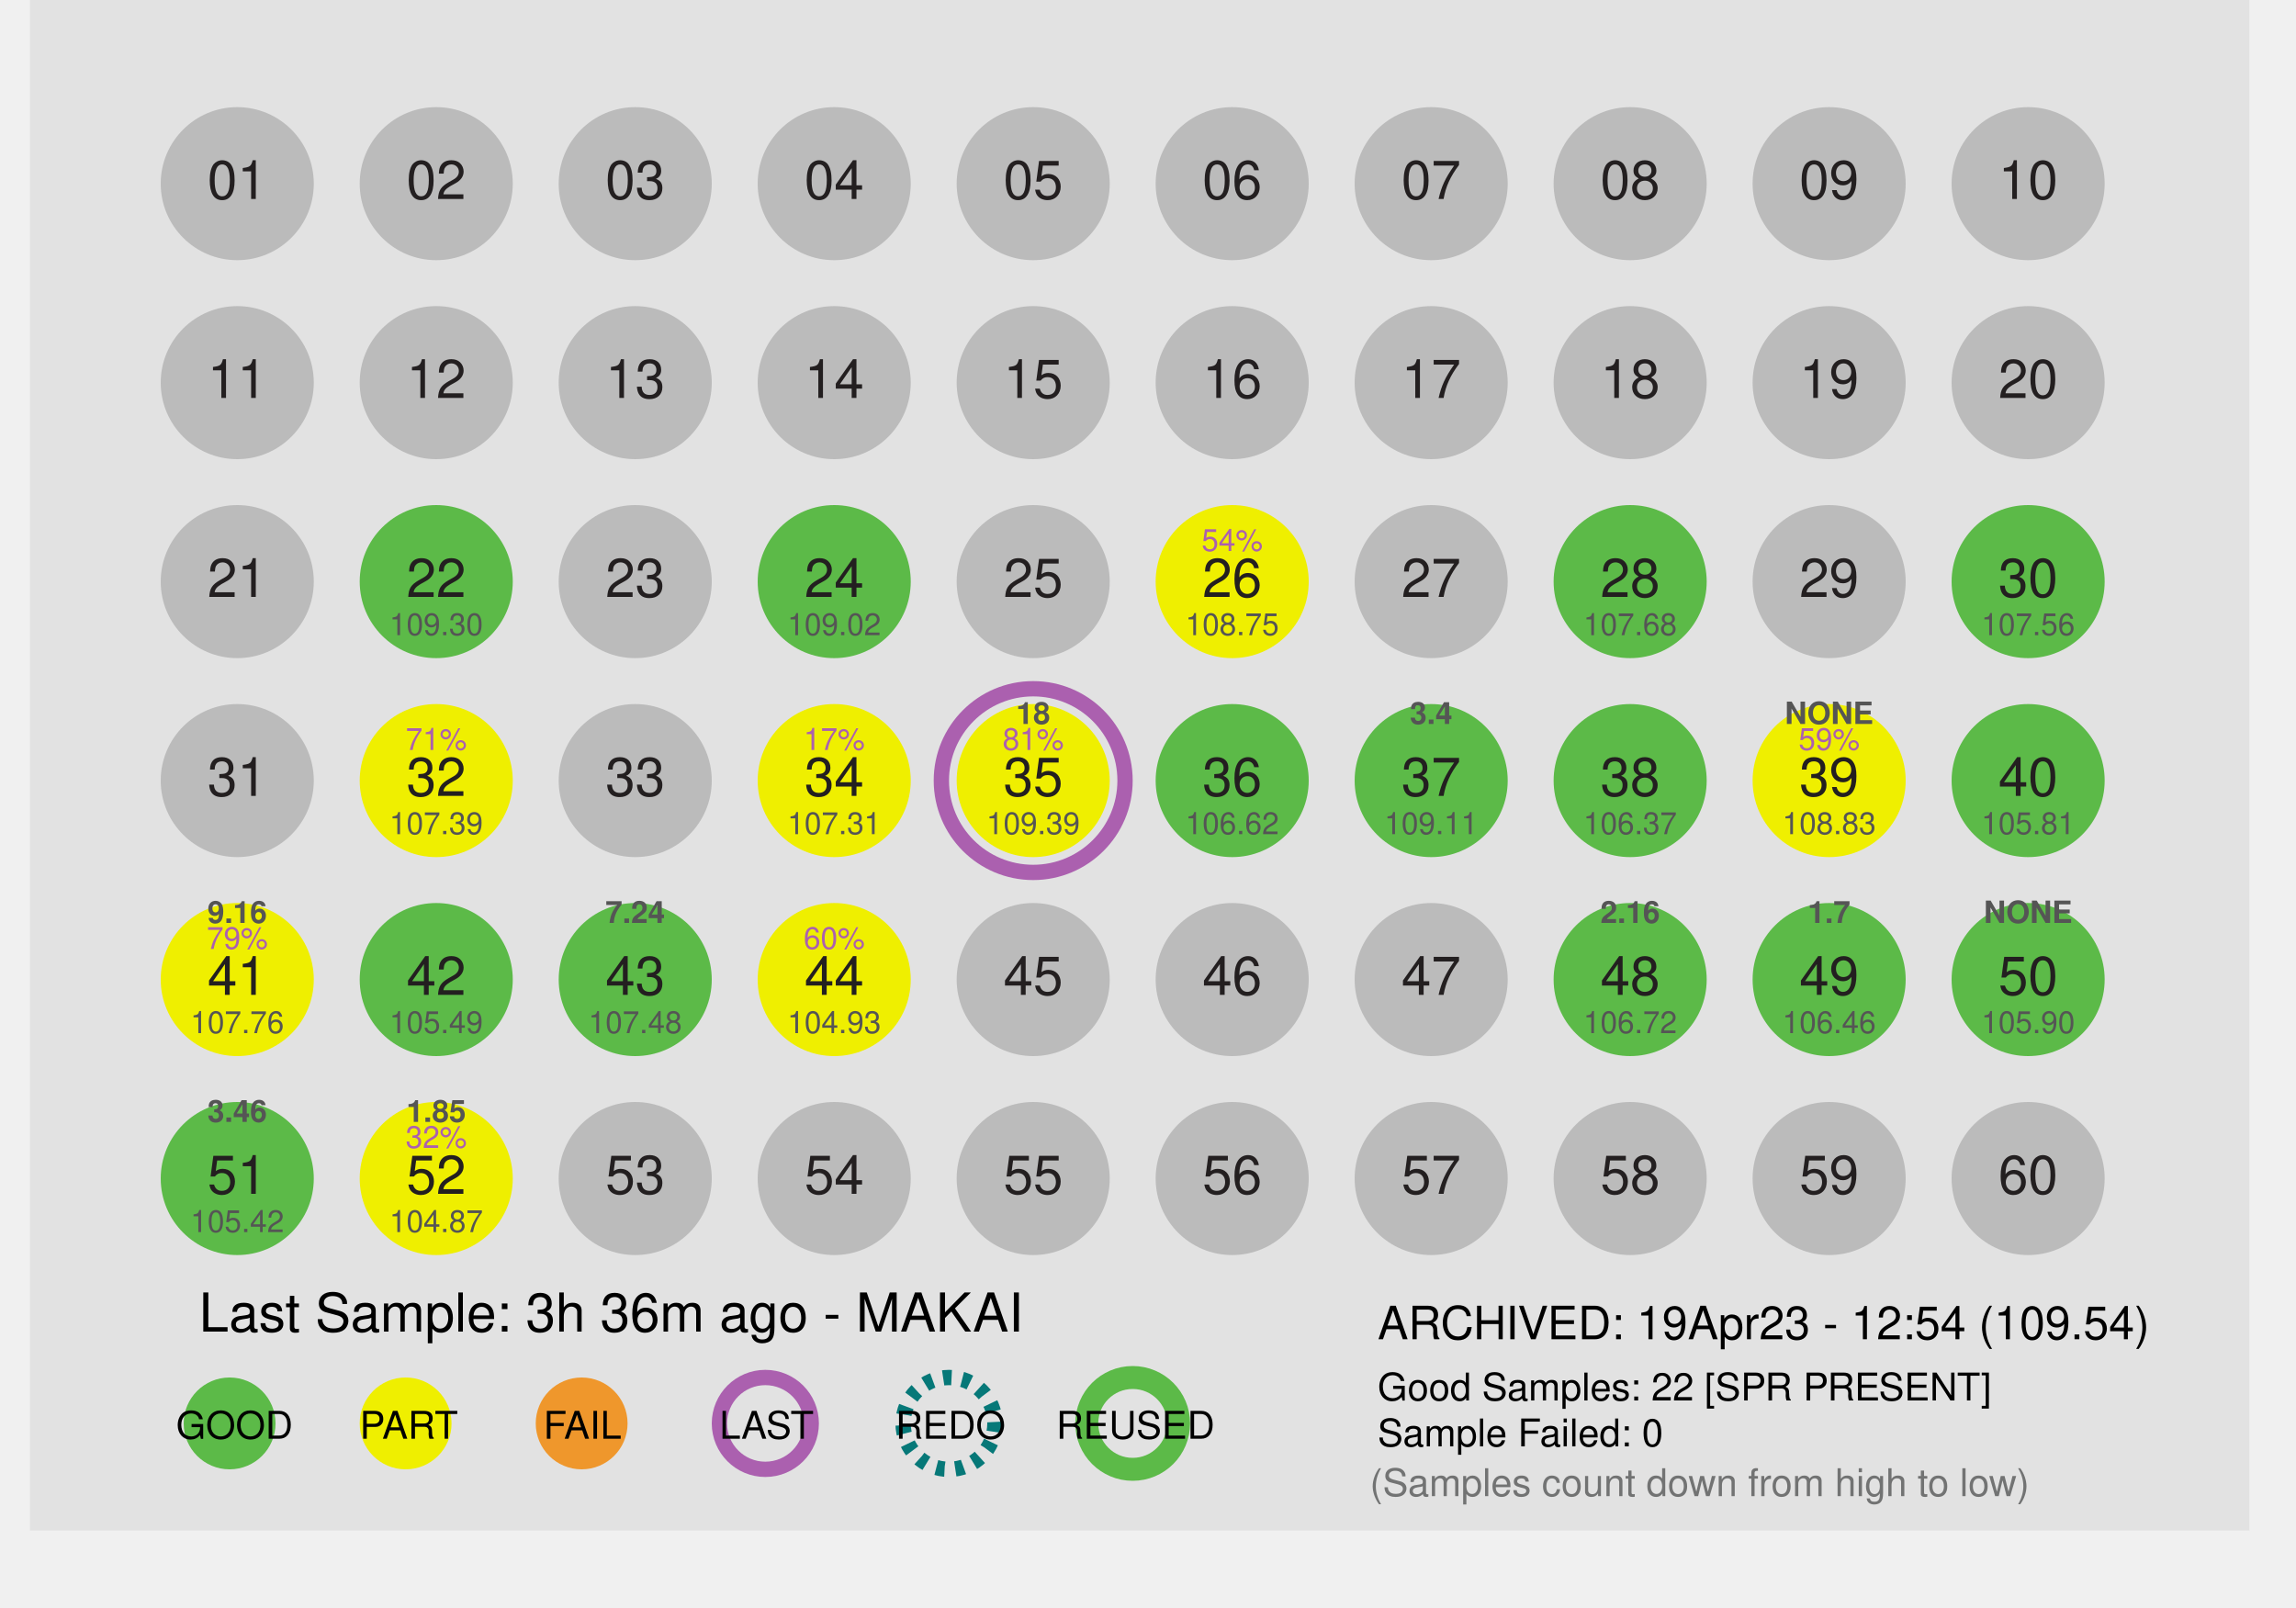
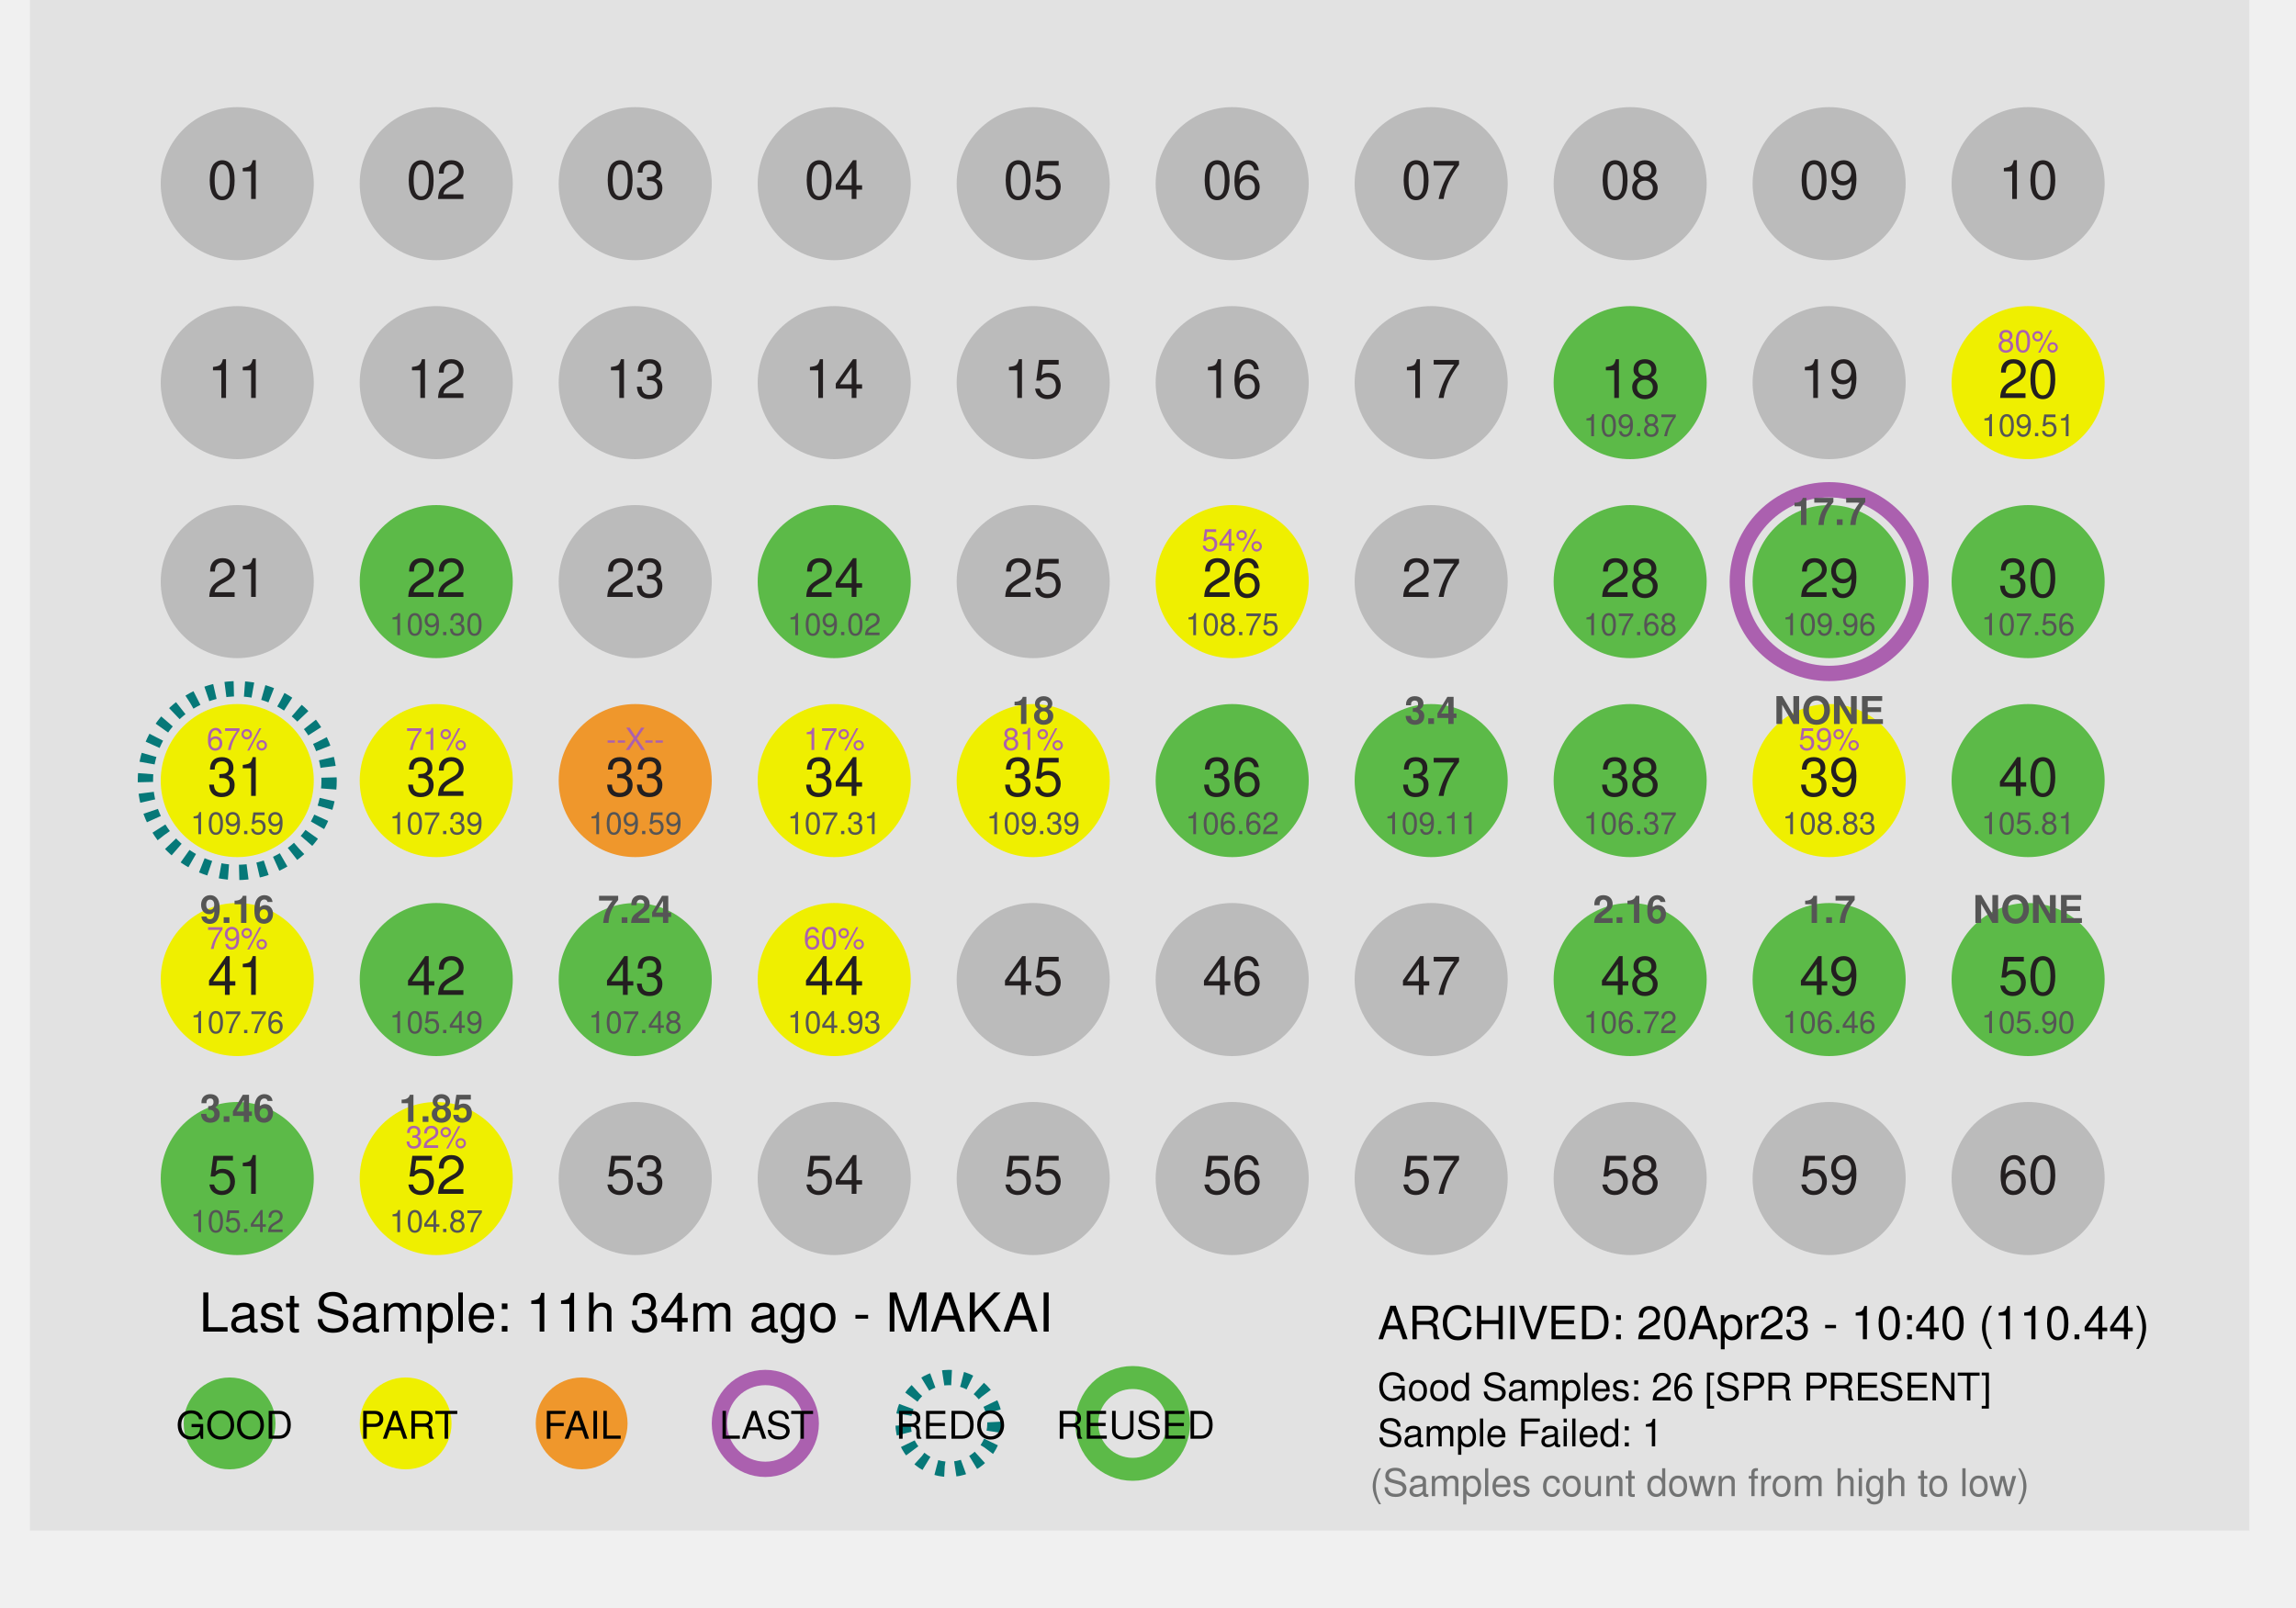
<svg xmlns="http://www.w3.org/2000/svg" id="Layer_1" data-name="Layer 1" x="0px" y="0px" viewBox="0 0 300 210" xml:space="preserve">
  <defs>
    <style>
 .st1 { fill: #dcddde; }
 .st2, .st3 { fill: #fff; }
 .st2 { stroke: #9b509f; }
 .st10, .st2, .st3 { stroke-miterlimit: 10; }
 .st10, .st2 { stroke-width: 2px; }
 .st3 { stroke: #231f20; }
 .st4 { fill: #ef972c; }
 .st5 { fill: #727373; }
 .st6 { fill: #5cba48; }
 .st7, .st8, .st9 { font-size: 7px; }
 .st7, .st8 { fill: #231f20; }
 .te5, .st7, .st9 { font-family: Helvetica; }
 .st8 { font-family: Helvetica-Bold, Helvetica; font-weight: 700; }
 .st9 { fill: #919396; }
 .st10 { fill: none; stroke: #fff; }

 .fill_gray { fill: #bbbbbb; }
 .fill_white { fill: #fff; }
 .stroke_purple { stroke: #ab60af; fill:none; stroke-width: 2px; }
 .stroke_black  { stroke: #000; fill:none; stroke-width: 2px; }
 .stroke_blue  { stroke: #067878; fill:none; stroke-width: 2px; stroke-dasharray:1.1 1.4;}
 .stroke_green  { stroke: #5cba48; fill:none; stroke-width: 3px;}
 .stroke_dash  { stroke-dasharray:1.1 1.4;}
 .stroke_2px { stroke-width: 2px; }
 .stroke_white { fill: none; stroke: #fff; }
 .stroke_none {stroke: none; fill:none};
 .stroke_darkGray { stroke: #231f20; fill: none; stroke-width: 2px;}
 .fill_orange { fill: #ef972c; }
 .fill_yellow { fill: #efef00; }
 .fill_lightgray { fill: #e2e2e2; }
 .thick_orange     { stroke-width:4px; fill:none; stroke: #ef972c; }
 .thick_yellow     { stroke-width:4px; fill:none; stroke: #f7ca0b; }
 .thick_gray       { stroke-width:4px; fill:none; stroke: #bbbbbb; }
 .thick_green      { stroke-width:4px; fill:none; stroke: #5cba48; }
 .fill_green { fill: #5cba48; }
 .font_size4 { font-size: 4px; }
 .font_size5 { font-size: 5px; }
 .font_size6 { font-size: 6px; }
 .font_size7 { font-size: 7px; }
 .font_size9 { font-size: 9px; }
 .fill_red {fill: #e24466; }
 .fill_purple {fill:#ab60af;}
 .fill_darkgray { fill: #555555; }
 .font_helv { font-family: Helvetica; }
 .font_helvBold { font-family: Helvetica-Bold, Helvetica; font-weight: 700; }
 .fill_lightergray { fill: #919396; }
    </style>
  </defs>
  <rect class="fill_lightgray" x="3.91" width="290" height="200" />
  <circle desc="c_big_01" class="stroke_none" cx="31" cy="24" r="12" />
  <circle desc="c_big_02" class="stroke_none" cx="57" cy="24" r="12" />
  <circle desc="c_big_03" class="stroke_none" cx="83" cy="24" r="12" />
  <circle desc="c_big_04" class="stroke_none" cx="109" cy="24" r="12" />
  <circle desc="c_big_05" class="stroke_none" cx="135" cy="24" r="12" />
  <circle desc="c_big_06" class="stroke_none" cx="161" cy="24" r="12" />
  <circle desc="c_big_07" class="stroke_none" cx="187" cy="24" r="12" />
  <circle desc="c_big_08" class="stroke_none" cx="213" cy="24" r="12" />
  <circle desc="c_big_09" class="stroke_none" cx="239" cy="24" r="12" />
  <circle desc="c_big_10" class="stroke_none" cx="265" cy="24" r="12" />
  <circle desc="c_big_11" class="stroke_none" cx="31" cy="50" r="12" />
  <circle desc="c_big_12" class="stroke_none" cx="57" cy="50" r="12" />
  <circle desc="c_big_13" class="stroke_none" cx="83" cy="50" r="12" />
  <circle desc="c_big_14" class="stroke_none" cx="109" cy="50" r="12" />
  <circle desc="c_big_15" class="stroke_none" cx="135" cy="50" r="12" />
  <circle desc="c_big_16" class="stroke_none" cx="161" cy="50" r="12" />
  <circle desc="c_big_17" class="stroke_none" cx="187" cy="50" r="12" />
  <circle desc="c_big_18" class="stroke_none" cx="213" cy="50" r="12" />
  <circle desc="c_big_19" class="stroke_none" cx="239" cy="50" r="12" />
  <circle desc="c_big_20" class="stroke_none" cx="265" cy="50" r="12" />
  <circle desc="c_big_21" class="stroke_none" cx="31" cy="76" r="12" />
  <circle desc="c_big_22" class="stroke_none" cx="57" cy="76" r="12" />
  <circle desc="c_big_23" class="stroke_none" cx="83" cy="76" r="12" />
  <circle desc="c_big_24" class="stroke_none" cx="109" cy="76" r="12" />
  <circle desc="c_big_25" class="stroke_none" cx="135" cy="76" r="12" />
  <circle desc="c_big_26" class="stroke_none" cx="161" cy="76" r="12" />
  <circle desc="c_big_27" class="stroke_none" cx="187" cy="76" r="12" />
  <circle desc="c_big_28" class="stroke_none" cx="213" cy="76" r="12" />
-   <circle desc="c_big_29" class="stroke_none" cx="239" cy="76" r="12" />
+   <circle desc="c_big_29" class="stroke_purple" cx="239" cy="76" r="12" />
  <circle desc="c_big_30" class="stroke_none" cx="265" cy="76" r="12" />
-   <circle desc="c_big_31" class="stroke_none" cx="31" cy="102" r="12" />
+   <circle desc="c_big_31" class="stroke_blue" cx="31" cy="102" r="12" />
  <circle desc="c_big_32" class="stroke_none" cx="57" cy="102" r="12" />
  <circle desc="c_big_33" class="stroke_none" cx="83" cy="102" r="12" />
  <circle desc="c_big_34" class="stroke_none" cx="109" cy="102" r="12" />
-   <circle desc="c_big_35" class="stroke_purple" cx="135" cy="102" r="12" />
+   <circle desc="c_big_35" class="stroke_none" cx="135" cy="102" r="12" />
  <circle desc="c_big_36" class="stroke_none" cx="161" cy="102" r="12" />
  <circle desc="c_big_37" class="stroke_none" cx="187" cy="102" r="12" />
  <circle desc="c_big_38" class="stroke_none" cx="213" cy="102" r="12" />
  <circle desc="c_big_39" class="stroke_none" cx="239" cy="102" r="12" />
  <circle desc="c_big_40" class="stroke_none" cx="265" cy="102" r="12" />
  <circle desc="c_big_41" class="stroke_none" cx="31" cy="128" r="12" />
  <circle desc="c_big_42" class="stroke_none" cx="57" cy="128" r="12" />
  <circle desc="c_big_43" class="stroke_none" cx="83" cy="128" r="12" />
  <circle desc="c_big_44" class="stroke_none" cx="109" cy="128" r="12" />
  <circle desc="c_big_45" class="stroke_none" cx="135" cy="128" r="12" />
  <circle desc="c_big_46" class="stroke_none" cx="161" cy="128" r="12" />
  <circle desc="c_big_47" class="stroke_none" cx="187" cy="128" r="12" />
  <circle desc="c_big_48" class="stroke_none" cx="213" cy="128" r="12" />
  <circle desc="c_big_49" class="stroke_none" cx="239" cy="128" r="12" />
  <circle desc="c_big_50" class="stroke_none" cx="265" cy="128" r="12" />
  <circle desc="c_big_51" class="stroke_none" cx="31" cy="154" r="12" />
  <circle desc="c_big_52" class="stroke_none" cx="57" cy="154" r="12" />
  <circle desc="c_big_53" class="stroke_none" cx="83" cy="154" r="12" />
  <circle desc="c_big_54" class="stroke_none" cx="109" cy="154" r="12" />
  <circle desc="c_big_55" class="stroke_none" cx="135" cy="154" r="12" />
  <circle desc="c_big_56" class="stroke_none" cx="161" cy="154" r="12" />
  <circle desc="c_big_57" class="stroke_none" cx="187" cy="154" r="12" />
  <circle desc="c_big_58" class="stroke_none" cx="213" cy="154" r="12" />
  <circle desc="c_big_59" class="stroke_none" cx="239" cy="154" r="12" />
  <circle desc="c_big_60" class="stroke_none" cx="265" cy="154" r="12" />
  <circle desc="c_small_01" class="fill_gray" cx="31" cy="24" r="10" />
  <circle desc="c_small_02" class="fill_gray" cx="57" cy="24" r="10" />
  <circle desc="c_small_03" class="fill_gray" cx="83" cy="24" r="10" />
  <circle desc="c_small_04" class="fill_gray" cx="109" cy="24" r="10" />
  <circle desc="c_small_05" class="fill_gray" cx="135" cy="24" r="10" />
  <circle desc="c_small_06" class="fill_gray" cx="161" cy="24" r="10" />
  <circle desc="c_small_07" class="fill_gray" cx="187" cy="24" r="10" />
  <circle desc="c_small_08" class="fill_gray" cx="213" cy="24" r="10" />
  <circle desc="c_small_09" class="fill_gray" cx="239" cy="24" r="10" />
  <circle desc="c_small_10" class="fill_gray" cx="265" cy="24" r="10" />
  <circle desc="c_small_11" class="fill_gray" cx="31" cy="50" r="10" />
  <circle desc="c_small_12" class="fill_gray" cx="57" cy="50" r="10" />
  <circle desc="c_small_13" class="fill_gray" cx="83" cy="50" r="10" />
  <circle desc="c_small_14" class="fill_gray" cx="109" cy="50" r="10" />
  <circle desc="c_small_15" class="fill_gray" cx="135" cy="50" r="10" />
  <circle desc="c_small_16" class="fill_gray" cx="161" cy="50" r="10" />
  <circle desc="c_small_17" class="fill_gray" cx="187" cy="50" r="10" />
-   <circle desc="c_small_18" class="fill_gray" cx="213" cy="50" r="10" />
+   <circle desc="c_small_18" class="fill_green" cx="213" cy="50" r="10" />
  <circle desc="c_small_19" class="fill_gray" cx="239" cy="50" r="10" />
-   <circle desc="c_small_20" class="fill_gray" cx="265" cy="50" r="10" />
+   <circle desc="c_small_20" class="fill_yellow" cx="265" cy="50" r="10" />
  <circle desc="c_small_21" class="fill_gray" cx="31" cy="76" r="10" />
  <circle desc="c_small_22" class="fill_green" cx="57" cy="76" r="10" />
  <circle desc="c_small_23" class="fill_gray" cx="83" cy="76" r="10" />
  <circle desc="c_small_24" class="fill_green" cx="109" cy="76" r="10" />
  <circle desc="c_small_25" class="fill_gray" cx="135" cy="76" r="10" />
  <circle desc="c_small_26" class="fill_yellow" cx="161" cy="76" r="10" />
  <circle desc="c_small_27" class="fill_gray" cx="187" cy="76" r="10" />
  <circle desc="c_small_28" class="fill_green" cx="213" cy="76" r="10" />
-   <circle desc="c_small_29" class="fill_gray" cx="239" cy="76" r="10" />
+   <circle desc="c_small_29" class="fill_green" cx="239" cy="76" r="10" />
  <circle desc="c_small_30" class="fill_green" cx="265" cy="76" r="10" />
-   <circle desc="c_small_31" class="fill_gray" cx="31" cy="102" r="10" />
+   <circle desc="c_small_31" class="fill_yellow" cx="31" cy="102" r="10" />
  <circle desc="c_small_32" class="fill_yellow" cx="57" cy="102" r="10" />
-   <circle desc="c_small_33" class="fill_gray" cx="83" cy="102" r="10" />
+   <circle desc="c_small_33" class="fill_orange" cx="83" cy="102" r="10" />
  <circle desc="c_small_34" class="fill_yellow" cx="109" cy="102" r="10" />
  <circle desc="c_small_35" class="fill_yellow" cx="135" cy="102" r="10" />
  <circle desc="c_small_36" class="fill_green" cx="161" cy="102" r="10" />
  <circle desc="c_small_37" class="fill_green" cx="187" cy="102" r="10" />
  <circle desc="c_small_38" class="fill_green" cx="213" cy="102" r="10" />
  <circle desc="c_small_39" class="fill_yellow" cx="239" cy="102" r="10" />
  <circle desc="c_small_40" class="fill_green" cx="265" cy="102" r="10" />
  <circle desc="c_small_41" class="fill_yellow" cx="31" cy="128" r="10" />
  <circle desc="c_small_42" class="fill_green" cx="57" cy="128" r="10" />
  <circle desc="c_small_43" class="fill_green" cx="83" cy="128" r="10" />
  <circle desc="c_small_44" class="fill_yellow" cx="109" cy="128" r="10" />
  <circle desc="c_small_45" class="fill_gray" cx="135" cy="128" r="10" />
  <circle desc="c_small_46" class="fill_gray" cx="161" cy="128" r="10" />
  <circle desc="c_small_47" class="fill_gray" cx="187" cy="128" r="10" />
  <circle desc="c_small_48" class="fill_green" cx="213" cy="128" r="10" />
  <circle desc="c_small_49" class="fill_green" cx="239" cy="128" r="10" />
  <circle desc="c_small_50" class="fill_green" cx="265" cy="128" r="10" />
  <circle desc="c_small_51" class="fill_green" cx="31" cy="154" r="10" />
  <circle desc="c_small_52" class="fill_yellow" cx="57" cy="154" r="10" />
  <circle desc="c_small_53" class="fill_gray" cx="83" cy="154" r="10" />
  <circle desc="c_small_54" class="fill_gray" cx="109" cy="154" r="10" />
  <circle desc="c_small_55" class="fill_gray" cx="135" cy="154" r="10" />
  <circle desc="c_small_56" class="fill_gray" cx="161" cy="154" r="10" />
  <circle desc="c_small_57" class="fill_gray" cx="187" cy="154" r="10" />
  <circle desc="c_small_58" class="fill_gray" cx="213" cy="154" r="10" />
  <circle desc="c_small_59" class="fill_gray" cx="239" cy="154" r="10" />
  <circle desc="c_small_60" class="fill_gray" cx="265" cy="154" r="10" />
  <text desc="t_label_01" class="st7" text-anchor="middle" transform="translate(31 26)">01</text>
  <text desc="t_label_02" class="st7" text-anchor="middle" transform="translate(57 26)">02</text>
  <text desc="t_label_03" class="st7" text-anchor="middle" transform="translate(83 26)">03</text>
  <text desc="t_label_04" class="st7" text-anchor="middle" transform="translate(109 26)">04</text>
  <text desc="t_label_05" class="st7" text-anchor="middle" transform="translate(135 26)">05</text>
  <text desc="t_label_06" class="st7" text-anchor="middle" transform="translate(161 26)">06</text>
  <text desc="t_label_07" class="st7" text-anchor="middle" transform="translate(187 26)">07</text>
  <text desc="t_label_08" class="st7" text-anchor="middle" transform="translate(213 26)">08</text>
  <text desc="t_label_09" class="st7" text-anchor="middle" transform="translate(239 26)">09</text>
  <text desc="t_label_10" class="st7" text-anchor="middle" transform="translate(265 26)">10</text>
  <text desc="t_label_11" class="st7" text-anchor="middle" transform="translate(31 52)">11</text>
  <text desc="t_label_12" class="st7" text-anchor="middle" transform="translate(57 52)">12</text>
  <text desc="t_label_13" class="st7" text-anchor="middle" transform="translate(83 52)">13</text>
  <text desc="t_label_14" class="st7" text-anchor="middle" transform="translate(109 52)">14</text>
  <text desc="t_label_15" class="st7" text-anchor="middle" transform="translate(135 52)">15</text>
  <text desc="t_label_16" class="st7" text-anchor="middle" transform="translate(161 52)">16</text>
  <text desc="t_label_17" class="st7" text-anchor="middle" transform="translate(187 52)">17</text>
  <text desc="t_label_18" class="st7" text-anchor="middle" transform="translate(213 52)">18</text>
  <text desc="t_label_19" class="st7" text-anchor="middle" transform="translate(239 52)">19</text>
  <text desc="t_label_20" class="st7" text-anchor="middle" transform="translate(265 52)">20</text>
  <text desc="t_label_21" class="st7" text-anchor="middle" transform="translate(31 78)">21</text>
  <text desc="t_label_22" class="st7" text-anchor="middle" transform="translate(57 78)">22</text>
  <text desc="t_label_23" class="st7" text-anchor="middle" transform="translate(83 78)">23</text>
  <text desc="t_label_24" class="st7" text-anchor="middle" transform="translate(109 78)">24</text>
  <text desc="t_label_25" class="st7" text-anchor="middle" transform="translate(135 78)">25</text>
  <text desc="t_label_26" class="st7" text-anchor="middle" transform="translate(161 78)">26</text>
  <text desc="t_label_27" class="st7" text-anchor="middle" transform="translate(187 78)">27</text>
  <text desc="t_label_28" class="st7" text-anchor="middle" transform="translate(213 78)">28</text>
  <text desc="t_label_29" class="st7" text-anchor="middle" transform="translate(239 78)">29</text>
  <text desc="t_label_30" class="st7" text-anchor="middle" transform="translate(265 78)">30</text>
  <text desc="t_label_31" class="st7" text-anchor="middle" transform="translate(31 104)">31</text>
  <text desc="t_label_32" class="st7" text-anchor="middle" transform="translate(57 104)">32</text>
  <text desc="t_label_33" class="st7" text-anchor="middle" transform="translate(83 104)">33</text>
  <text desc="t_label_34" class="st7" text-anchor="middle" transform="translate(109 104)">34</text>
  <text desc="t_label_35" class="st7" text-anchor="middle" transform="translate(135 104)">35</text>
  <text desc="t_label_36" class="st7" text-anchor="middle" transform="translate(161 104)">36</text>
  <text desc="t_label_37" class="st7" text-anchor="middle" transform="translate(187 104)">37</text>
  <text desc="t_label_38" class="st7" text-anchor="middle" transform="translate(213 104)">38</text>
  <text desc="t_label_39" class="st7" text-anchor="middle" transform="translate(239 104)">39</text>
  <text desc="t_label_40" class="st7" text-anchor="middle" transform="translate(265 104)">40</text>
  <text desc="t_label_41" class="st7" text-anchor="middle" transform="translate(31 130)">41</text>
  <text desc="t_label_42" class="st7" text-anchor="middle" transform="translate(57 130)">42</text>
  <text desc="t_label_43" class="st7" text-anchor="middle" transform="translate(83 130)">43</text>
  <text desc="t_label_44" class="st7" text-anchor="middle" transform="translate(109 130)">44</text>
  <text desc="t_label_45" class="st7" text-anchor="middle" transform="translate(135 130)">45</text>
  <text desc="t_label_46" class="st7" text-anchor="middle" transform="translate(161 130)">46</text>
  <text desc="t_label_47" class="st7" text-anchor="middle" transform="translate(187 130)">47</text>
  <text desc="t_label_48" class="st7" text-anchor="middle" transform="translate(213 130)">48</text>
  <text desc="t_label_49" class="st7" text-anchor="middle" transform="translate(239 130)">49</text>
  <text desc="t_label_50" class="st7" text-anchor="middle" transform="translate(265 130)">50</text>
  <text desc="t_label_51" class="st7" text-anchor="middle" transform="translate(31 156)">51</text>
  <text desc="t_label_52" class="st7" text-anchor="middle" transform="translate(57 156)">52</text>
  <text desc="t_label_53" class="st7" text-anchor="middle" transform="translate(83 156)">53</text>
  <text desc="t_label_54" class="st7" text-anchor="middle" transform="translate(109 156)">54</text>
  <text desc="t_label_55" class="st7" text-anchor="middle" transform="translate(135 156)">55</text>
  <text desc="t_label_56" class="st7" text-anchor="middle" transform="translate(161 156)">56</text>
  <text desc="t_label_57" class="st7" text-anchor="middle" transform="translate(187 156)">57</text>
  <text desc="t_label_58" class="st7" text-anchor="middle" transform="translate(213 156)">58</text>
  <text desc="t_label_59" class="st7" text-anchor="middle" transform="translate(239 156)">59</text>
  <text desc="t_label_60" class="st7" text-anchor="middle" transform="translate(265 156)">60</text>
  <text desc="pct_label_01" text-anchor="middle" class="te5 font_size4 fill_purple" transform="translate(31 20)" />
  <text desc="pct_label_02" text-anchor="middle" class="te5 font_size4 fill_purple" transform="translate(57 20)" />
  <text desc="pct_label_03" text-anchor="middle" class="te5 font_size4 fill_purple" transform="translate(83 20)" />
  <text desc="pct_label_04" text-anchor="middle" class="te5 font_size4 fill_purple" transform="translate(109 20)" />
  <text desc="pct_label_05" text-anchor="middle" class="te5 font_size4 fill_purple" transform="translate(135 20)" />
  <text desc="pct_label_06" text-anchor="middle" class="te5 font_size4 fill_purple" transform="translate(161 20)" />
  <text desc="pct_label_07" text-anchor="middle" class="te5 font_size4 fill_purple" transform="translate(187 20)" />
  <text desc="pct_label_08" text-anchor="middle" class="te5 font_size4 fill_purple" transform="translate(213 20)" />
  <text desc="pct_label_09" text-anchor="middle" class="te5 font_size4 fill_purple" transform="translate(239 20)" />
  <text desc="pct_label_10" text-anchor="middle" class="te5 font_size4 fill_purple" transform="translate(265 20)" />
  <text desc="pct_label_11" text-anchor="middle" class="te5 font_size4 fill_purple" transform="translate(31 46)" />
  <text desc="pct_label_12" text-anchor="middle" class="te5 font_size4 fill_purple" transform="translate(57 46)" />
  <text desc="pct_label_13" text-anchor="middle" class="te5 font_size4 fill_purple" transform="translate(83 46)" />
  <text desc="pct_label_14" text-anchor="middle" class="te5 font_size4 fill_purple" transform="translate(109 46)" />
  <text desc="pct_label_15" text-anchor="middle" class="te5 font_size4 fill_purple" transform="translate(135 46)" />
  <text desc="pct_label_16" text-anchor="middle" class="te5 font_size4 fill_purple" transform="translate(161 46)" />
  <text desc="pct_label_17" text-anchor="middle" class="te5 font_size4 fill_purple" transform="translate(187 46)" />
  <text desc="pct_label_18" text-anchor="middle" class="te5 font_size4 fill_purple" transform="translate(213 46)" />
  <text desc="pct_label_19" text-anchor="middle" class="te5 font_size4 fill_purple" transform="translate(239 46)" />
-   <text desc="pct_label_20" text-anchor="middle" class="te5 font_size4 fill_purple" transform="translate(265 46)" />
+   <text desc="pct_label_20" text-anchor="middle" class="te5 font_size4 fill_purple" transform="translate(265 46)">80%</text>
  <text desc="pct_label_21" text-anchor="middle" class="te5 font_size4 fill_purple" transform="translate(31 72)" />
  <text desc="pct_label_22" text-anchor="middle" class="te5 font_size4 fill_purple" transform="translate(57 72)" />
  <text desc="pct_label_23" text-anchor="middle" class="te5 font_size4 fill_purple" transform="translate(83 72)" />
  <text desc="pct_label_24" text-anchor="middle" class="te5 font_size4 fill_purple" transform="translate(109 72)" />
  <text desc="pct_label_25" text-anchor="middle" class="te5 font_size4 fill_purple" transform="translate(135 72)" />
  <text desc="pct_label_26" text-anchor="middle" class="te5 font_size4 fill_purple" transform="translate(161 72)">54%</text>
  <text desc="pct_label_27" text-anchor="middle" class="te5 font_size4 fill_purple" transform="translate(187 72)" />
  <text desc="pct_label_28" text-anchor="middle" class="te5 font_size4 fill_purple" transform="translate(213 72)" />
  <text desc="pct_label_29" text-anchor="middle" class="te5 font_size4 fill_purple" transform="translate(239 72)" />
  <text desc="pct_label_30" text-anchor="middle" class="te5 font_size4 fill_purple" transform="translate(265 72)" />
-   <text desc="pct_label_31" text-anchor="middle" class="te5 font_size4 fill_purple" transform="translate(31 98)" />
+   <text desc="pct_label_31" text-anchor="middle" class="te5 font_size4 fill_purple" transform="translate(31 98)">67%</text>
  <text desc="pct_label_32" text-anchor="middle" class="te5 font_size4 fill_purple" transform="translate(57 98)">71%</text>
-   <text desc="pct_label_33" text-anchor="middle" class="te5 font_size4 fill_purple" transform="translate(83 98)" />
+   <text desc="pct_label_33" text-anchor="middle" class="te5 font_size4 fill_purple" transform="translate(83 98)">--X--</text>
  <text desc="pct_label_34" text-anchor="middle" class="te5 font_size4 fill_purple" transform="translate(109 98)">17%</text>
  <text desc="pct_label_35" text-anchor="middle" class="te5 font_size4 fill_purple" transform="translate(135 98)">81%</text>
  <text desc="pct_label_36" text-anchor="middle" class="te5 font_size4 fill_purple" transform="translate(161 98)" />
  <text desc="pct_label_37" text-anchor="middle" class="te5 font_size4 fill_purple" transform="translate(187 98)" />
  <text desc="pct_label_38" text-anchor="middle" class="te5 font_size4 fill_purple" transform="translate(213 98)" />
  <text desc="pct_label_39" text-anchor="middle" class="te5 font_size4 fill_purple" transform="translate(239 98)">59%</text>
  <text desc="pct_label_40" text-anchor="middle" class="te5 font_size4 fill_purple" transform="translate(265 98)" />
  <text desc="pct_label_41" text-anchor="middle" class="te5 font_size4 fill_purple" transform="translate(31 124)">79%</text>
  <text desc="pct_label_42" text-anchor="middle" class="te5 font_size4 fill_purple" transform="translate(57 124)" />
  <text desc="pct_label_43" text-anchor="middle" class="te5 font_size4 fill_purple" transform="translate(83 124)" />
  <text desc="pct_label_44" text-anchor="middle" class="te5 font_size4 fill_purple" transform="translate(109 124)">60%</text>
  <text desc="pct_label_45" text-anchor="middle" class="te5 font_size4 fill_purple" transform="translate(135 124)" />
  <text desc="pct_label_46" text-anchor="middle" class="te5 font_size4 fill_purple" transform="translate(161 124)" />
  <text desc="pct_label_47" text-anchor="middle" class="te5 font_size4 fill_purple" transform="translate(187 124)" />
  <text desc="pct_label_48" text-anchor="middle" class="te5 font_size4 fill_purple" transform="translate(213 124)" />
  <text desc="pct_label_49" text-anchor="middle" class="te5 font_size4 fill_purple" transform="translate(239 124)" />
  <text desc="pct_label_50" text-anchor="middle" class="te5 font_size4 fill_purple" transform="translate(265 124)" />
  <text desc="pct_label_51" text-anchor="middle" class="te5 font_size4 fill_purple" transform="translate(31 150)" />
  <text desc="pct_label_52" text-anchor="middle" class="te5 font_size4 fill_purple" transform="translate(57 150)">32%</text>
  <text desc="pct_label_53" text-anchor="middle" class="te5 font_size4 fill_purple" transform="translate(83 150)" />
  <text desc="pct_label_54" text-anchor="middle" class="te5 font_size4 fill_purple" transform="translate(109 150)" />
  <text desc="pct_label_55" text-anchor="middle" class="te5 font_size4 fill_purple" transform="translate(135 150)" />
  <text desc="pct_label_56" text-anchor="middle" class="te5 font_size4 fill_purple" transform="translate(161 150)" />
  <text desc="pct_label_57" text-anchor="middle" class="te5 font_size4 fill_purple" transform="translate(187 150)" />
  <text desc="pct_label_58" text-anchor="middle" class="te5 font_size4 fill_purple" transform="translate(213 150)" />
  <text desc="pct_label_59" text-anchor="middle" class="te5 font_size4 fill_purple" transform="translate(239 150)" />
  <text desc="pct_label_60" text-anchor="middle" class="te5 font_size4 fill_purple" transform="translate(265 150)" />
-   <text desc="spr_label_01" text-anchor="middle" class="st8 font_size4 fill_darkgray" transform="translate(31 16.6)" />
-   <text desc="spr_label_02" text-anchor="middle" class="st8 font_size4 fill_darkgray" transform="translate(57 16.6)" />
-   <text desc="spr_label_03" text-anchor="middle" class="st8 font_size4 fill_darkgray" transform="translate(83 16.6)" />
-   <text desc="spr_label_04" text-anchor="middle" class="st8 font_size4 fill_darkgray" transform="translate(109 16.6)" />
-   <text desc="spr_label_05" text-anchor="middle" class="st8 font_size4 fill_darkgray" transform="translate(135 16.6)" />
-   <text desc="spr_label_06" text-anchor="middle" class="st8 font_size4 fill_darkgray" transform="translate(161 16.6)" />
-   <text desc="spr_label_07" text-anchor="middle" class="st8 font_size4 fill_darkgray" transform="translate(187 16.6)" />
-   <text desc="spr_label_08" text-anchor="middle" class="st8 font_size4 fill_darkgray" transform="translate(213 16.6)" />
-   <text desc="spr_label_09" text-anchor="middle" class="st8 font_size4 fill_darkgray" transform="translate(239 16.6)" />
-   <text desc="spr_label_10" text-anchor="middle" class="st8 font_size4 fill_darkgray" transform="translate(265 16.6)" />
-   <text desc="spr_label_11" text-anchor="middle" class="st8 font_size4 fill_darkgray" transform="translate(31 42.6)" />
-   <text desc="spr_label_12" text-anchor="middle" class="st8 font_size4 fill_darkgray" transform="translate(57 42.6)" />
-   <text desc="spr_label_13" text-anchor="middle" class="st8 font_size4 fill_darkgray" transform="translate(83 42.6)" />
-   <text desc="spr_label_14" text-anchor="middle" class="st8 font_size4 fill_darkgray" transform="translate(109 42.6)" />
-   <text desc="spr_label_15" text-anchor="middle" class="st8 font_size4 fill_darkgray" transform="translate(135 42.6)" />
-   <text desc="spr_label_16" text-anchor="middle" class="st8 font_size4 fill_darkgray" transform="translate(161 42.6)" />
-   <text desc="spr_label_17" text-anchor="middle" class="st8 font_size4 fill_darkgray" transform="translate(187 42.6)" />
-   <text desc="spr_label_18" text-anchor="middle" class="st8 font_size4 fill_darkgray" transform="translate(213 42.6)" />
-   <text desc="spr_label_19" text-anchor="middle" class="st8 font_size4 fill_darkgray" transform="translate(239 42.6)" />
-   <text desc="spr_label_20" text-anchor="middle" class="st8 font_size4 fill_darkgray" transform="translate(265 42.6)" />
-   <text desc="spr_label_21" text-anchor="middle" class="st8 font_size4 fill_darkgray" transform="translate(31 68.6)" />
-   <text desc="spr_label_22" text-anchor="middle" class="st8 font_size4 fill_darkgray" transform="translate(57 68.6)" />
-   <text desc="spr_label_23" text-anchor="middle" class="st8 font_size4 fill_darkgray" transform="translate(83 68.6)" />
-   <text desc="spr_label_24" text-anchor="middle" class="st8 font_size4 fill_darkgray" transform="translate(109 68.6)" />
-   <text desc="spr_label_25" text-anchor="middle" class="st8 font_size4 fill_darkgray" transform="translate(135 68.6)" />
-   <text desc="spr_label_26" text-anchor="middle" class="st8 font_size4 fill_darkgray" transform="translate(161 68.6)" />
-   <text desc="spr_label_27" text-anchor="middle" class="st8 font_size4 fill_darkgray" transform="translate(187 68.6)" />
-   <text desc="spr_label_28" text-anchor="middle" class="st8 font_size4 fill_darkgray" transform="translate(213 68.6)" />
-   <text desc="spr_label_29" text-anchor="middle" class="st8 font_size4 fill_darkgray" transform="translate(239 68.6)" />
-   <text desc="spr_label_30" text-anchor="middle" class="st8 font_size4 fill_darkgray" transform="translate(265 68.6)" />
-   <text desc="spr_label_31" text-anchor="middle" class="st8 font_size4 fill_darkgray" transform="translate(31 94.6)" />
-   <text desc="spr_label_32" text-anchor="middle" class="st8 font_size4 fill_darkgray" transform="translate(57 94.6)" />
-   <text desc="spr_label_33" text-anchor="middle" class="st8 font_size4 fill_darkgray" transform="translate(83 94.6)" />
-   <text desc="spr_label_34" text-anchor="middle" class="st8 font_size4 fill_darkgray" transform="translate(109 94.6)" />
-   <text desc="spr_label_35" text-anchor="middle" class="st8 font_size4 fill_darkgray" transform="translate(135 94.6)">18</text>
-   <text desc="spr_label_36" text-anchor="middle" class="st8 font_size4 fill_darkgray" transform="translate(161 94.6)" />
-   <text desc="spr_label_37" text-anchor="middle" class="st8 font_size4 fill_darkgray" transform="translate(187 94.6)">3.4</text>
-   <text desc="spr_label_38" text-anchor="middle" class="st8 font_size4 fill_darkgray" transform="translate(213 94.6)" />
-   <text desc="spr_label_39" text-anchor="middle" class="st8 font_size4 fill_darkgray" transform="translate(239 94.6)">NONE</text>
-   <text desc="spr_label_40" text-anchor="middle" class="st8 font_size4 fill_darkgray" transform="translate(265 94.6)" />
-   <text desc="spr_label_41" text-anchor="middle" class="st8 font_size4 fill_darkgray" transform="translate(31 120.6)">9.16</text>
-   <text desc="spr_label_42" text-anchor="middle" class="st8 font_size4 fill_darkgray" transform="translate(57 120.6)" />
-   <text desc="spr_label_43" text-anchor="middle" class="st8 font_size4 fill_darkgray" transform="translate(83 120.6)">7.24</text>
-   <text desc="spr_label_44" text-anchor="middle" class="st8 font_size4 fill_darkgray" transform="translate(109 120.6)" />
-   <text desc="spr_label_45" text-anchor="middle" class="st8 font_size4 fill_darkgray" transform="translate(135 120.6)" />
-   <text desc="spr_label_46" text-anchor="middle" class="st8 font_size4 fill_darkgray" transform="translate(161 120.6)" />
-   <text desc="spr_label_47" text-anchor="middle" class="st8 font_size4 fill_darkgray" transform="translate(187 120.6)" />
-   <text desc="spr_label_48" text-anchor="middle" class="st8 font_size4 fill_darkgray" transform="translate(213 120.6)">2.16</text>
-   <text desc="spr_label_49" text-anchor="middle" class="st8 font_size4 fill_darkgray" transform="translate(239 120.6)">1.7</text>
-   <text desc="spr_label_50" text-anchor="middle" class="st8 font_size4 fill_darkgray" transform="translate(265 120.6)">NONE</text>
-   <text desc="spr_label_51" text-anchor="middle" class="st8 font_size4 fill_darkgray" transform="translate(31 146.6)">3.46</text>
-   <text desc="spr_label_52" text-anchor="middle" class="st8 font_size4 fill_darkgray" transform="translate(57 146.6)">1.85</text>
-   <text desc="spr_label_53" text-anchor="middle" class="st8 font_size4 fill_darkgray" transform="translate(83 146.6)" />
-   <text desc="spr_label_54" text-anchor="middle" class="st8 font_size4 fill_darkgray" transform="translate(109 146.6)" />
-   <text desc="spr_label_55" text-anchor="middle" class="st8 font_size4 fill_darkgray" transform="translate(135 146.6)" />
-   <text desc="spr_label_56" text-anchor="middle" class="st8 font_size4 fill_darkgray" transform="translate(161 146.6)" />
-   <text desc="spr_label_57" text-anchor="middle" class="st8 font_size4 fill_darkgray" transform="translate(187 146.6)" />
-   <text desc="spr_label_58" text-anchor="middle" class="st8 font_size4 fill_darkgray" transform="translate(213 146.6)" />
-   <text desc="spr_label_59" text-anchor="middle" class="st8 font_size4 fill_darkgray" transform="translate(239 146.6)" />
-   <text desc="spr_label_60" text-anchor="middle" class="st8 font_size4 fill_darkgray" transform="translate(265 146.6)" />
+   <text desc="spr_label_01" text-anchor="middle" class="st8 font_size5 fill_darkgray" transform="translate(31 16.6)" />
+   <text desc="spr_label_02" text-anchor="middle" class="st8 font_size5 fill_darkgray" transform="translate(57 16.6)" />
+   <text desc="spr_label_03" text-anchor="middle" class="st8 font_size5 fill_darkgray" transform="translate(83 16.6)" />
+   <text desc="spr_label_04" text-anchor="middle" class="st8 font_size5 fill_darkgray" transform="translate(109 16.6)" />
+   <text desc="spr_label_05" text-anchor="middle" class="st8 font_size5 fill_darkgray" transform="translate(135 16.6)" />
+   <text desc="spr_label_06" text-anchor="middle" class="st8 font_size5 fill_darkgray" transform="translate(161 16.6)" />
+   <text desc="spr_label_07" text-anchor="middle" class="st8 font_size5 fill_darkgray" transform="translate(187 16.6)" />
+   <text desc="spr_label_08" text-anchor="middle" class="st8 font_size5 fill_darkgray" transform="translate(213 16.6)" />
+   <text desc="spr_label_09" text-anchor="middle" class="st8 font_size5 fill_darkgray" transform="translate(239 16.6)" />
+   <text desc="spr_label_10" text-anchor="middle" class="st8 font_size5 fill_darkgray" transform="translate(265 16.6)" />
+   <text desc="spr_label_11" text-anchor="middle" class="st8 font_size5 fill_darkgray" transform="translate(31 42.6)" />
+   <text desc="spr_label_12" text-anchor="middle" class="st8 font_size5 fill_darkgray" transform="translate(57 42.6)" />
+   <text desc="spr_label_13" text-anchor="middle" class="st8 font_size5 fill_darkgray" transform="translate(83 42.6)" />
+   <text desc="spr_label_14" text-anchor="middle" class="st8 font_size5 fill_darkgray" transform="translate(109 42.6)" />
+   <text desc="spr_label_15" text-anchor="middle" class="st8 font_size5 fill_darkgray" transform="translate(135 42.6)" />
+   <text desc="spr_label_16" text-anchor="middle" class="st8 font_size5 fill_darkgray" transform="translate(161 42.6)" />
+   <text desc="spr_label_17" text-anchor="middle" class="st8 font_size5 fill_darkgray" transform="translate(187 42.6)" />
+   <text desc="spr_label_18" text-anchor="middle" class="st8 font_size5 fill_darkgray" transform="translate(213 42.6)" />
+   <text desc="spr_label_19" text-anchor="middle" class="st8 font_size5 fill_darkgray" transform="translate(239 42.6)" />
+   <text desc="spr_label_20" text-anchor="middle" class="st8 font_size5 fill_darkgray" transform="translate(265 42.6)" />
+   <text desc="spr_label_21" text-anchor="middle" class="st8 font_size5 fill_darkgray" transform="translate(31 68.6)" />
+   <text desc="spr_label_22" text-anchor="middle" class="st8 font_size5 fill_darkgray" transform="translate(57 68.6)" />
+   <text desc="spr_label_23" text-anchor="middle" class="st8 font_size5 fill_darkgray" transform="translate(83 68.6)" />
+   <text desc="spr_label_24" text-anchor="middle" class="st8 font_size5 fill_darkgray" transform="translate(109 68.6)" />
+   <text desc="spr_label_25" text-anchor="middle" class="st8 font_size5 fill_darkgray" transform="translate(135 68.6)" />
+   <text desc="spr_label_26" text-anchor="middle" class="st8 font_size5 fill_darkgray" transform="translate(161 68.6)" />
+   <text desc="spr_label_27" text-anchor="middle" class="st8 font_size5 fill_darkgray" transform="translate(187 68.6)" />
+   <text desc="spr_label_28" text-anchor="middle" class="st8 font_size5 fill_darkgray" transform="translate(213 68.6)" />
+   <text desc="spr_label_29" text-anchor="middle" class="st8 font_size5 fill_darkgray" transform="translate(239 68.6)">17.7</text>
+   <text desc="spr_label_30" text-anchor="middle" class="st8 font_size5 fill_darkgray" transform="translate(265 68.6)" />
+   <text desc="spr_label_31" text-anchor="middle" class="st8 font_size5 fill_darkgray" transform="translate(31 94.6)" />
+   <text desc="spr_label_32" text-anchor="middle" class="st8 font_size5 fill_darkgray" transform="translate(57 94.6)" />
+   <text desc="spr_label_33" text-anchor="middle" class="st8 font_size5 fill_darkgray" transform="translate(83 94.6)" />
+   <text desc="spr_label_34" text-anchor="middle" class="st8 font_size5 fill_darkgray" transform="translate(109 94.6)" />
+   <text desc="spr_label_35" text-anchor="middle" class="st8 font_size5 fill_darkgray" transform="translate(135 94.6)">18</text>
+   <text desc="spr_label_36" text-anchor="middle" class="st8 font_size5 fill_darkgray" transform="translate(161 94.6)" />
+   <text desc="spr_label_37" text-anchor="middle" class="st8 font_size5 fill_darkgray" transform="translate(187 94.6)">3.4</text>
+   <text desc="spr_label_38" text-anchor="middle" class="st8 font_size5 fill_darkgray" transform="translate(213 94.6)" />
+   <text desc="spr_label_39" text-anchor="middle" class="st8 font_size5 fill_darkgray" transform="translate(239 94.6)">NONE</text>
+   <text desc="spr_label_40" text-anchor="middle" class="st8 font_size5 fill_darkgray" transform="translate(265 94.6)" />
+   <text desc="spr_label_41" text-anchor="middle" class="st8 font_size5 fill_darkgray" transform="translate(31 120.6)">9.16</text>
+   <text desc="spr_label_42" text-anchor="middle" class="st8 font_size5 fill_darkgray" transform="translate(57 120.6)" />
+   <text desc="spr_label_43" text-anchor="middle" class="st8 font_size5 fill_darkgray" transform="translate(83 120.6)">7.24</text>
+   <text desc="spr_label_44" text-anchor="middle" class="st8 font_size5 fill_darkgray" transform="translate(109 120.6)" />
+   <text desc="spr_label_45" text-anchor="middle" class="st8 font_size5 fill_darkgray" transform="translate(135 120.6)" />
+   <text desc="spr_label_46" text-anchor="middle" class="st8 font_size5 fill_darkgray" transform="translate(161 120.6)" />
+   <text desc="spr_label_47" text-anchor="middle" class="st8 font_size5 fill_darkgray" transform="translate(187 120.6)" />
+   <text desc="spr_label_48" text-anchor="middle" class="st8 font_size5 fill_darkgray" transform="translate(213 120.6)">2.16</text>
+   <text desc="spr_label_49" text-anchor="middle" class="st8 font_size5 fill_darkgray" transform="translate(239 120.6)">1.7</text>
+   <text desc="spr_label_50" text-anchor="middle" class="st8 font_size5 fill_darkgray" transform="translate(265 120.6)">NONE</text>
+   <text desc="spr_label_51" text-anchor="middle" class="st8 font_size5 fill_darkgray" transform="translate(31 146.6)">3.46</text>
+   <text desc="spr_label_52" text-anchor="middle" class="st8 font_size5 fill_darkgray" transform="translate(57 146.6)">1.85</text>
+   <text desc="spr_label_53" text-anchor="middle" class="st8 font_size5 fill_darkgray" transform="translate(83 146.6)" />
+   <text desc="spr_label_54" text-anchor="middle" class="st8 font_size5 fill_darkgray" transform="translate(109 146.6)" />
+   <text desc="spr_label_55" text-anchor="middle" class="st8 font_size5 fill_darkgray" transform="translate(135 146.6)" />
+   <text desc="spr_label_56" text-anchor="middle" class="st8 font_size5 fill_darkgray" transform="translate(161 146.6)" />
+   <text desc="spr_label_57" text-anchor="middle" class="st8 font_size5 fill_darkgray" transform="translate(187 146.6)" />
+   <text desc="spr_label_58" text-anchor="middle" class="st8 font_size5 fill_darkgray" transform="translate(213 146.6)" />
+   <text desc="spr_label_59" text-anchor="middle" class="st8 font_size5 fill_darkgray" transform="translate(239 146.6)" />
+   <text desc="spr_label_60" text-anchor="middle" class="st8 font_size5 fill_darkgray" transform="translate(265 146.6)" />
  <text desc="time_label_01" text-anchor="middle" class="te5 font_size4 fill_darkgray" transform="translate(31 31)" />
  <text desc="time_label_02" text-anchor="middle" class="te5 font_size4 fill_darkgray" transform="translate(57 31)" />
  <text desc="time_label_03" text-anchor="middle" class="te5 font_size4 fill_darkgray" transform="translate(83 31)" />
  <text desc="time_label_04" text-anchor="middle" class="te5 font_size4 fill_darkgray" transform="translate(109 31)" />
  <text desc="time_label_05" text-anchor="middle" class="te5 font_size4 fill_darkgray" transform="translate(135 31)" />
  <text desc="time_label_06" text-anchor="middle" class="te5 font_size4 fill_darkgray" transform="translate(161 31)" />
  <text desc="time_label_07" text-anchor="middle" class="te5 font_size4 fill_darkgray" transform="translate(187 31)" />
  <text desc="time_label_08" text-anchor="middle" class="te5 font_size4 fill_darkgray" transform="translate(213 31)" />
  <text desc="time_label_09" text-anchor="middle" class="te5 font_size4 fill_darkgray" transform="translate(239 31)" />
  <text desc="time_label_10" text-anchor="middle" class="te5 font_size4 fill_darkgray" transform="translate(265 31)" />
  <text desc="time_label_11" text-anchor="middle" class="te5 font_size4 fill_darkgray" transform="translate(31 57)" />
  <text desc="time_label_12" text-anchor="middle" class="te5 font_size4 fill_darkgray" transform="translate(57 57)" />
  <text desc="time_label_13" text-anchor="middle" class="te5 font_size4 fill_darkgray" transform="translate(83 57)" />
  <text desc="time_label_14" text-anchor="middle" class="te5 font_size4 fill_darkgray" transform="translate(109 57)" />
  <text desc="time_label_15" text-anchor="middle" class="te5 font_size4 fill_darkgray" transform="translate(135 57)" />
  <text desc="time_label_16" text-anchor="middle" class="te5 font_size4 fill_darkgray" transform="translate(161 57)" />
  <text desc="time_label_17" text-anchor="middle" class="te5 font_size4 fill_darkgray" transform="translate(187 57)" />
-   <text desc="time_label_18" text-anchor="middle" class="te5 font_size4 fill_darkgray" transform="translate(213 57)" />
+   <text desc="time_label_18" text-anchor="middle" class="te5 font_size4 fill_darkgray" transform="translate(213 57)">109.87</text>
  <text desc="time_label_19" text-anchor="middle" class="te5 font_size4 fill_darkgray" transform="translate(239 57)" />
-   <text desc="time_label_20" text-anchor="middle" class="te5 font_size4 fill_darkgray" transform="translate(265 57)" />
+   <text desc="time_label_20" text-anchor="middle" class="te5 font_size4 fill_darkgray" transform="translate(265 57)">109.51</text>
  <text desc="time_label_21" text-anchor="middle" class="te5 font_size4 fill_darkgray" transform="translate(31 83)" />
  <text desc="time_label_22" text-anchor="middle" class="te5 font_size4 fill_darkgray" transform="translate(57 83)">109.30</text>
  <text desc="time_label_23" text-anchor="middle" class="te5 font_size4 fill_darkgray" transform="translate(83 83)" />
  <text desc="time_label_24" text-anchor="middle" class="te5 font_size4 fill_darkgray" transform="translate(109 83)">109.02</text>
  <text desc="time_label_25" text-anchor="middle" class="te5 font_size4 fill_darkgray" transform="translate(135 83)" />
  <text desc="time_label_26" text-anchor="middle" class="te5 font_size4 fill_darkgray" transform="translate(161 83)">108.75</text>
  <text desc="time_label_27" text-anchor="middle" class="te5 font_size4 fill_darkgray" transform="translate(187 83)" />
  <text desc="time_label_28" text-anchor="middle" class="te5 font_size4 fill_darkgray" transform="translate(213 83)">107.68</text>
-   <text desc="time_label_29" text-anchor="middle" class="te5 font_size4 fill_darkgray" transform="translate(239 83)" />
+   <text desc="time_label_29" text-anchor="middle" class="te5 font_size4 fill_darkgray" transform="translate(239 83)">109.96</text>
  <text desc="time_label_30" text-anchor="middle" class="te5 font_size4 fill_darkgray" transform="translate(265 83)">107.56</text>
-   <text desc="time_label_31" text-anchor="middle" class="te5 font_size4 fill_darkgray" transform="translate(31 109)" />
+   <text desc="time_label_31" text-anchor="middle" class="te5 font_size4 fill_darkgray" transform="translate(31 109)">109.59</text>
  <text desc="time_label_32" text-anchor="middle" class="te5 font_size4 fill_darkgray" transform="translate(57 109)">107.39</text>
-   <text desc="time_label_33" text-anchor="middle" class="te5 font_size4 fill_darkgray" transform="translate(83 109)" />
+   <text desc="time_label_33" text-anchor="middle" class="te5 font_size4 fill_darkgray" transform="translate(83 109)">109.59</text>
  <text desc="time_label_34" text-anchor="middle" class="te5 font_size4 fill_darkgray" transform="translate(109 109)">107.31</text>
  <text desc="time_label_35" text-anchor="middle" class="te5 font_size4 fill_darkgray" transform="translate(135 109)">109.39</text>
  <text desc="time_label_36" text-anchor="middle" class="te5 font_size4 fill_darkgray" transform="translate(161 109)">106.62</text>
  <text desc="time_label_37" text-anchor="middle" class="te5 font_size4 fill_darkgray" transform="translate(187 109)">109.11</text>
  <text desc="time_label_38" text-anchor="middle" class="te5 font_size4 fill_darkgray" transform="translate(213 109)">106.37</text>
  <text desc="time_label_39" text-anchor="middle" class="te5 font_size4 fill_darkgray" transform="translate(239 109)">108.83</text>
  <text desc="time_label_40" text-anchor="middle" class="te5 font_size4 fill_darkgray" transform="translate(265 109)">105.81</text>
  <text desc="time_label_41" text-anchor="middle" class="te5 font_size4 fill_darkgray" transform="translate(31 135)">107.76</text>
  <text desc="time_label_42" text-anchor="middle" class="te5 font_size4 fill_darkgray" transform="translate(57 135)">105.49</text>
  <text desc="time_label_43" text-anchor="middle" class="te5 font_size4 fill_darkgray" transform="translate(83 135)">107.48</text>
  <text desc="time_label_44" text-anchor="middle" class="te5 font_size4 fill_darkgray" transform="translate(109 135)">104.93</text>
  <text desc="time_label_45" text-anchor="middle" class="te5 font_size4 fill_darkgray" transform="translate(135 135)" />
  <text desc="time_label_46" text-anchor="middle" class="te5 font_size4 fill_darkgray" transform="translate(161 135)" />
  <text desc="time_label_47" text-anchor="middle" class="te5 font_size4 fill_darkgray" transform="translate(187 135)" />
  <text desc="time_label_48" text-anchor="middle" class="te5 font_size4 fill_darkgray" transform="translate(213 135)">106.72</text>
  <text desc="time_label_49" text-anchor="middle" class="te5 font_size4 fill_darkgray" transform="translate(239 135)">106.46</text>
  <text desc="time_label_50" text-anchor="middle" class="te5 font_size4 fill_darkgray" transform="translate(265 135)">105.90</text>
  <text desc="time_label_51" text-anchor="middle" class="te5 font_size4 fill_darkgray" transform="translate(31 161)">105.42</text>
  <text desc="time_label_52" text-anchor="middle" class="te5 font_size4 fill_darkgray" transform="translate(57 161)">104.87</text>
  <text desc="time_label_53" text-anchor="middle" class="te5 font_size4 fill_darkgray" transform="translate(83 161)" />
  <text desc="time_label_54" text-anchor="middle" class="te5 font_size4 fill_darkgray" transform="translate(109 161)" />
  <text desc="time_label_55" text-anchor="middle" class="te5 font_size4 fill_darkgray" transform="translate(135 161)" />
  <text desc="time_label_56" text-anchor="middle" class="te5 font_size4 fill_darkgray" transform="translate(161 161)" />
  <text desc="time_label_57" text-anchor="middle" class="te5 font_size4 fill_darkgray" transform="translate(187 161)" />
  <text desc="time_label_58" text-anchor="middle" class="te5 font_size4 fill_darkgray" transform="translate(213 161)" />
  <text desc="time_label_59" text-anchor="middle" class="te5 font_size4 fill_darkgray" transform="translate(239 161)" />
  <text desc="time_label_60" text-anchor="middle" class="te5 font_size4 fill_darkgray" transform="translate(265 161)" />
-   <text class="font_helv font_size7" transform="translate(26 174)">Last Sample: 3h 36m ago - MAKAI</text>
-   <text class="font_helv font_size6" transform="translate(180 175)">ARCHIVED: 19Apr23 - 12:54 (109.54)</text>
-   <text class="te5 font_size5" transform="translate(180 183)">Good Samples: 22 [SPR PRESENT]</text>
-   <text class="te5 font_size5" transform="translate(180 189)">Sample Failed: 0</text>
+   <text class="font_helv font_size7" transform="translate(26 174)">Last Sample: 11h 34m ago - MAKAI</text>
+   <text class="font_helv font_size6" transform="translate(180 175)">ARCHIVED: 20Apr23 - 10:40 (110.44)</text>
+   <text class="te5 font_size5" transform="translate(180 183)">Good Samples: 26 [SPR PRESENT]</text>
+   <text class="te5 font_size5" transform="translate(180 189)">Sample Failed: 1</text>
  <text class="te5 st5 font_size5" transform="translate(179 195.5)">(Samples count down from high to low)</text>
  <circle class="fill_green" cx="30" cy="186" r="6" />
  <text class="te5 font_size5" transform="translate(23.0 188)">GOOD</text>
  <circle class="fill_yellow" cx="53" cy="186" r="6" />
  <text class="te5 font_size5" transform="translate(47.0 188)">PART</text>
  <circle class="fill_orange" cx="76" cy="186" r="6" />
  <text class="te5 font_size5" transform="translate(71.0 188)">FAIL</text>
  <circle class="stroke_purple" cx="100" cy="186" r="6" />
  <text class="te5 font_size5" transform="translate(94.0 188)">LAST</text>
  <circle class="stroke_blue stroke_dash" cx="124" cy="186" r="6" />
  <text class="te5 font_size5" transform="translate(117.0 188)">REDO</text>
  <circle class="stroke_green" cx="148" cy="186" r="6" />
  <text class="te5 font_size5" transform="translate(138.0 188)">REUSED</text>
</svg>
